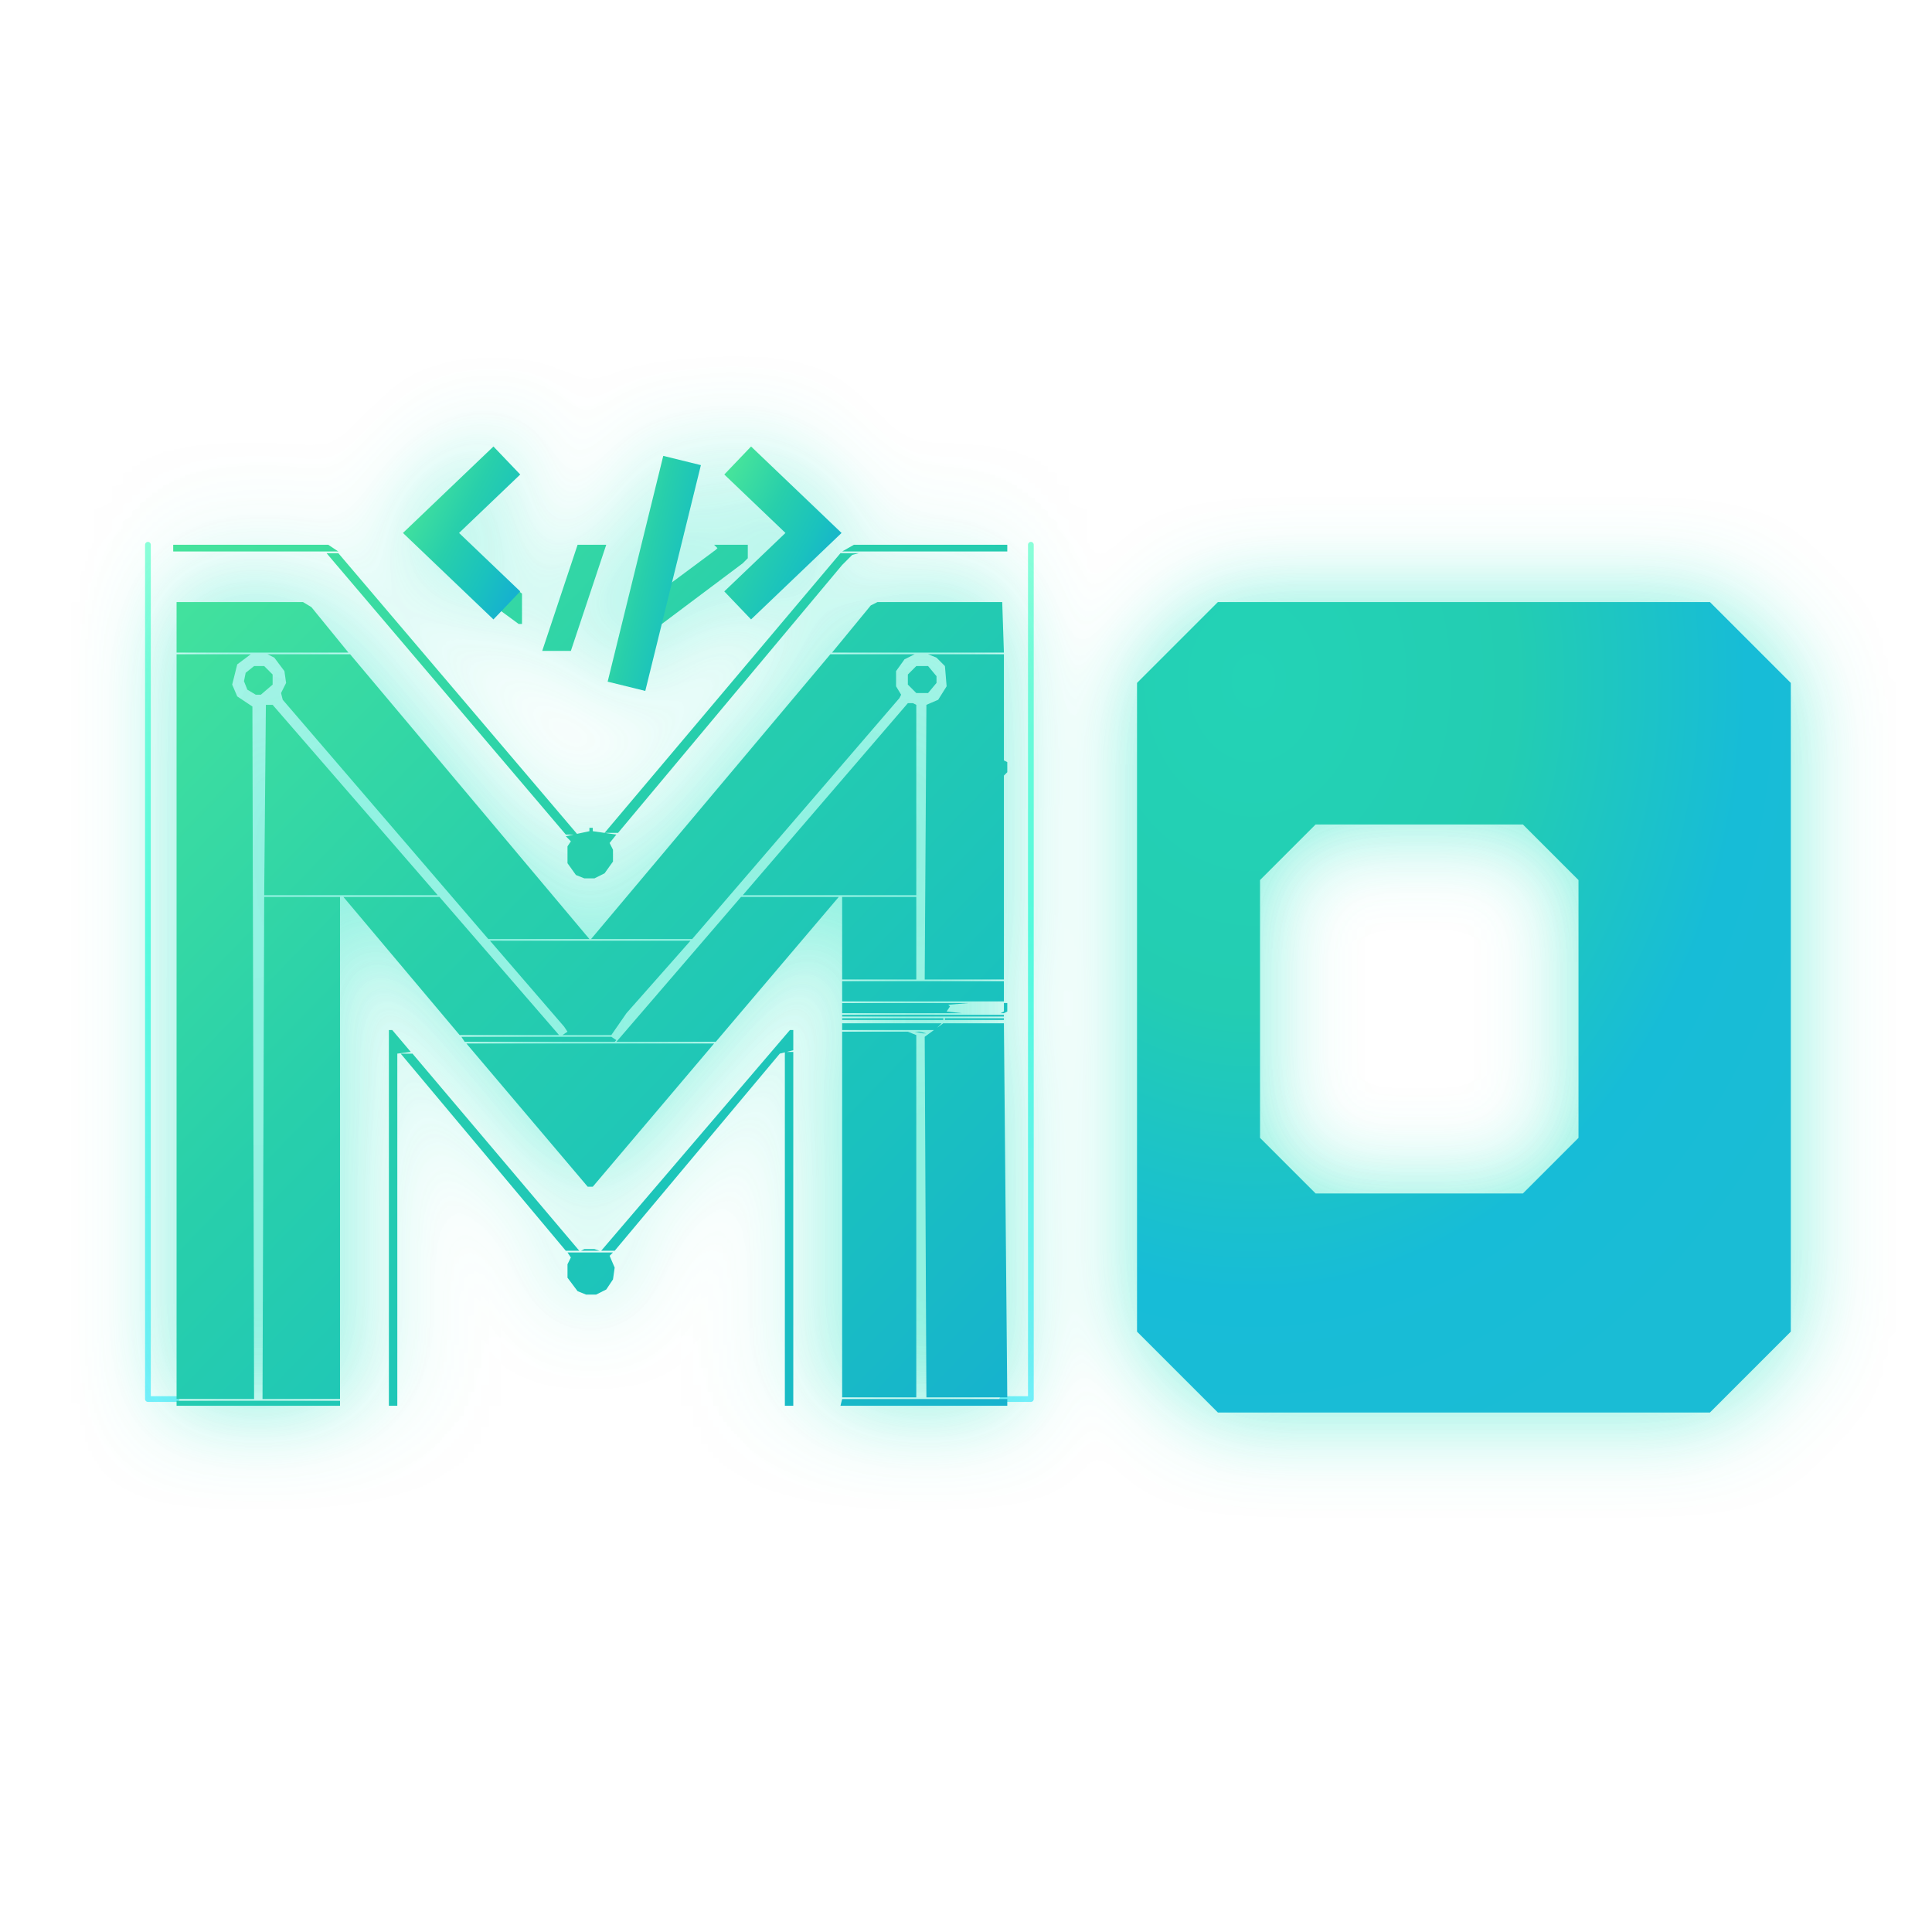
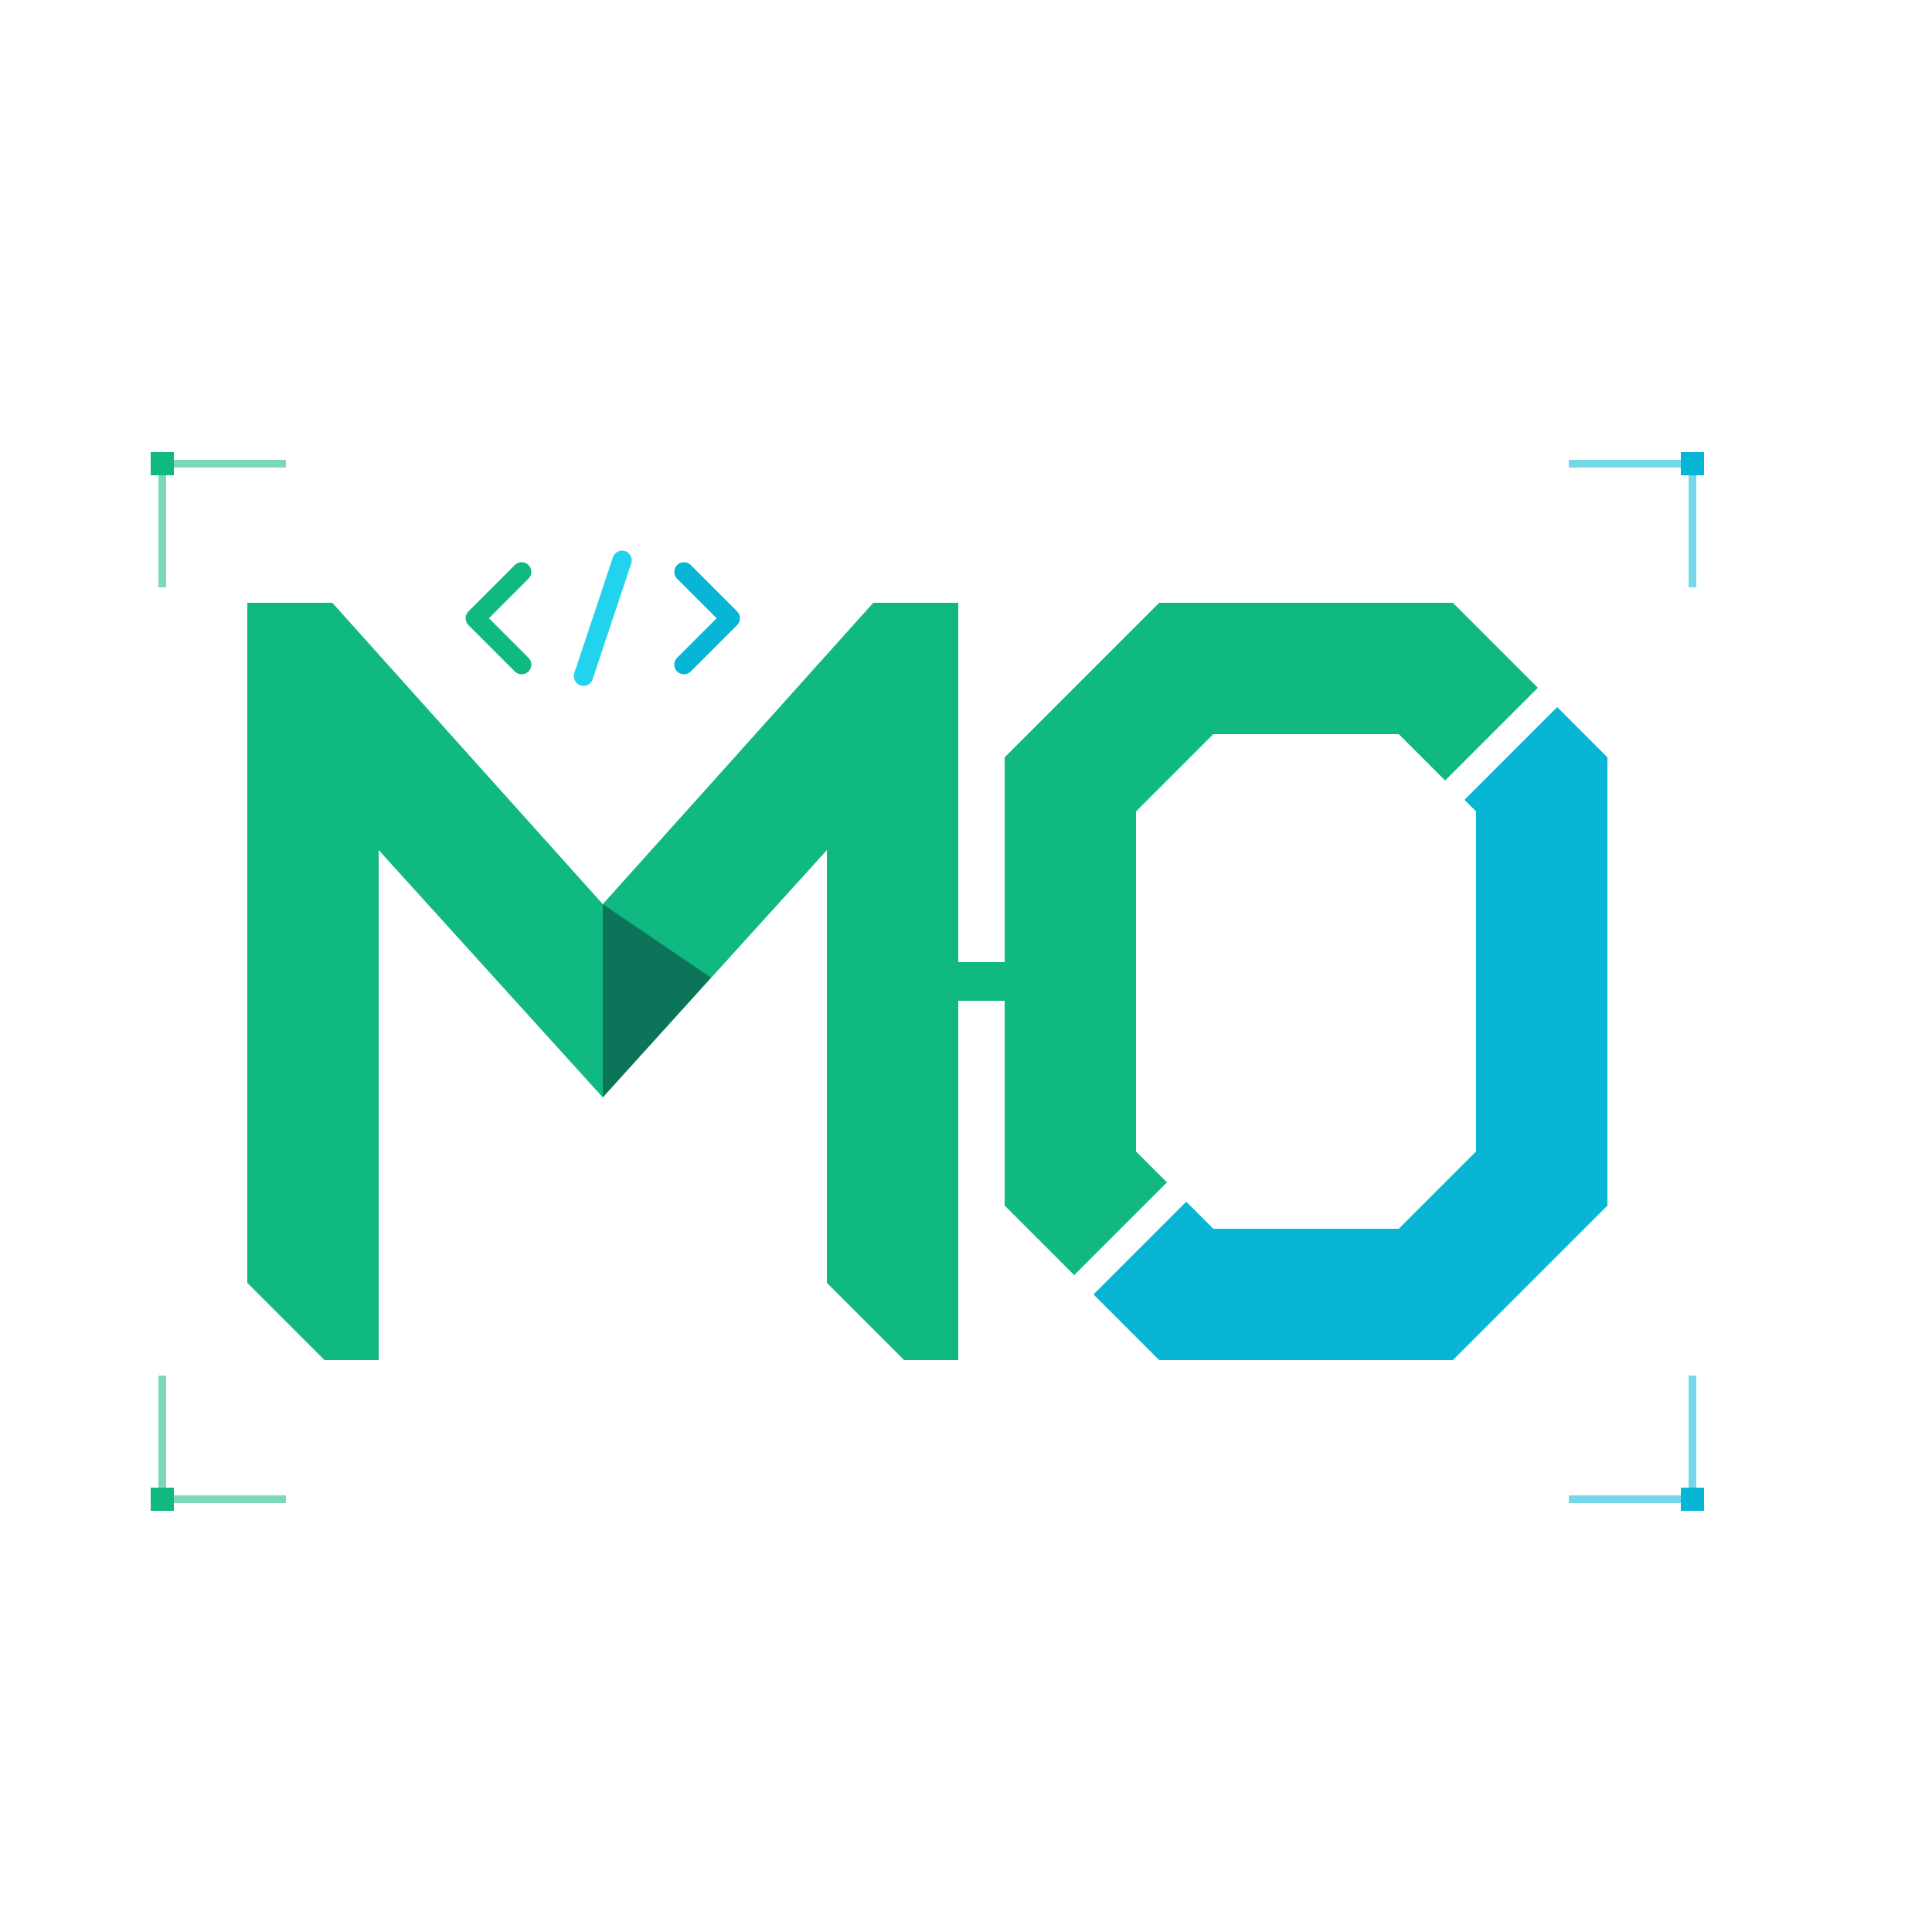
- <svg xmlns="http://www.w3.org/2000/svg" width="512" height="512" viewBox="0 0 512 512">
-   <g transform="translate(-88.953 -75.780) scale(0.44654)">
-     <g>
-       <defs>
-         <linearGradient id="gM" x1="0" y1="0" x2="1" y2="1">
-           <stop offset="0" stop-color="#45E39C" />
-           <stop offset="0.4" stop-color="#28CFAB" />
-           <stop offset="0.75" stop-color="#1AC2BE" />
-           <stop offset="1" stop-color="#16B2CE" />
-         </linearGradient>
-         <radialGradient id="gO" cx="0.18" cy="0.1" r="1.0">
-           <stop offset="0" stop-color="#23D3B6" />
-           <stop offset="0.4" stop-color="#23CDB2" />
-           <stop offset="0.75" stop-color="#17BCD7" />
-           <stop offset="1" stop-color="#1ABCD5" />
-         </radialGradient>
-         <linearGradient id="gW" x1="0" y1="0" x2="0" y2="1">
-           <stop offset="0" stop-color="#8CFFD9" />
-           <stop offset="0.45" stop-color="#5CFFE2" />
-           <stop offset="1" stop-color="#79F0FF" />
-         </linearGradient>
-         <filter id="bloom" x="-25%" y="-25%" width="150%" height="150%" color-interpolation-filters="sRGB">
-           <feGaussianBlur stdDeviation="26" result="wide" />
-           <feColorMatrix in="wide" type="matrix" result="glow" values="0 0 0 0 0.12  0 0 0 0 0.88  0 0 0 0 0.74  0 0 0 0.5 0" />
-           <feGaussianBlur stdDeviation="10" result="mid" />
-           <feColorMatrix in="mid" type="matrix" result="glow2" values="0 0 0 0 0.28  0 0 0 0 0.97  0 0 0 0 0.88  0 0 0 0.28 0" />
-           <feMerge>
-             <feMergeNode in="glow" />
-             <feMergeNode in="glow2" />
-             <feMergeNode in="SourceGraphic" />
-           </feMerge>
-         </filter>
-       </defs>
-       <g fill="none" stroke="url(#gW)" stroke-width="3.4" stroke-linecap="round" stroke-linejoin="round">
-         <path d="M287 493 L287 1000 L304 1000" />
-         <path d="M287 493 L304 493" />
-         <path d="M811 493 L811 1000 L794 1000" />
-         <path d="M811 493 L794 493" />
-         <path d="M794 766 L860 766" />
-       </g>
-       <g filter="url(#bloom)">
-         <path fill="url(#gM)" d="M302 493L302 497L400 497L394 493ZM706 493L699 497L797 497L797 493ZM456 493L456 502L458 504L507 540L509 540L509 522L475 496L474 495L476 493ZM623 493L625 495L624 496L589 522L589 540L592 540L640 504L643 501L643 493ZM542 493L521 556L538 556L559 493ZM304 527L304 557L406 557L384 530L379 527ZM720 527L716 529L693 557L795 557L794 527ZM743 565L738 570L738 576L743 581L750 581L755 575L755 571L750 565ZM350 565L345 569L344 574L346 579L351 582L354 582L361 576L361 570L356 565ZM698 498L558 664L566 664L699 505L705 499L709 498ZM393 498L535 665L542 665L400 498ZM549 661L549 663L535 666L538 669L536 672L536 682L541 689L546 691L552 691L558 688L563 681L563 674L561 670L565 665L551 663L551 661ZM738 587L640 701L743 701L743 588L741 587ZM357 588L356 701L459 701L361 588ZM358 558L362 560L368 568L369 575L366 581L367 585L489 727L549 727L407 558ZM692 558L550 727L610 727L733 584L734 582L731 577L731 568L736 561L742 558ZM750 558L755 560L760 565L761 577L756 585L749 588L748 751L795 751L795 630L797 628L797 622L795 621L795 558ZM699 702L699 751L743 751L743 702ZM699 752L699 764L795 764L795 752ZM699 765L699 771L770 771L761 770L763 767L762 766L774 765ZM795 765L795 770L793 771L795 771L797 770L797 765ZM699 772L699 773L795 773L795 772ZM699 774L699 775L759 775L759 774ZM760 774L760 775L795 775L795 774ZM699 777L699 781L754 781L758 777ZM742 782L747 783L749 783L745 782ZM403 702L472 784L531 784L460 702ZM490 728L534 779L536 782L533 784L562 784L571 771L609 728ZM639 702L565 788L624 788L697 702ZM473 785L475 788L564 788L565 787L562 785ZM476 789L548 874L551 874L623 789ZM668 781L556 912L564 912L662 795L670 793L670 781ZM437 795L535 912L543 912L444 795ZM546 911L544 912L555 912L552 911ZM536 913L538 916L536 920L536 928L542 936L547 938L553 938L559 935L563 929L564 922L561 915L563 913ZM759 777L748 785L749 999L797 999L795 777ZM699 782L699 999L743 999L743 784L738 782ZM304 558L304 1000L350 1000L349 589L340 583L337 576L340 564L348 558ZM356 702L355 1000L401 1000L401 702ZM430 781L430 1004L435 1004L435 795L443 794L432 781ZM665 794L665 1004L670 1004L670 794ZM699 1000L698 1004L797 1004L797 1000ZM304 1001L304 1004L401 1004L401 1001Z" />
-         <path fill="url(#gO)" fill-rule="evenodd" d="M922 527 L1214 527 L1262 575 L1262 960 L1214 1008 L922 1008 L874 960 L874 575Z M980 659 L1103 659 L1136 692 L1136 845 L1103 878 L980 878 L947 845 L947 692Z" />
-         <g fill="none" stroke="url(#gM)" stroke-width="23" stroke-linejoin="miter" stroke-linecap="butt">
-           <path d="M500 443 L455 486 L500 529" />
-           <path d="M637 443 L682 486 L637 529" />
-           <path d="M604 443 L571 577" />
-         </g>
-       </g>
+ <svg xmlns="http://www.w3.org/2000/svg" width="512" height="512" viewBox="0 0 512 512" preserveAspectRatio="xMidYMid meet">
+   <g transform="translate(30.72, 102.4) scale(1.024)">
+     <g fill="none" stroke-width="2">
+       <polyline points="12,52 12,20 44,20" stroke="#10B981" stroke-opacity="0.55" />
+       <polyline points="12,256 12,288 44,288" stroke="#10B981" stroke-opacity="0.55" />
+       <polyline points="376,20 408,20 408,52" stroke="#06B6D4" stroke-opacity="0.55" />
+       <polyline points="376,288 408,288 408,256" stroke="#06B6D4" stroke-opacity="0.55" />
    </g>
+     <rect x="9" y="17" width="6" height="6" fill="#10B981" />
+     <rect x="9" y="285" width="6" height="6" fill="#10B981" />
+     <rect x="405" y="17" width="6" height="6" fill="#06B6D4" />
+     <rect x="405" y="285" width="6" height="6" fill="#06B6D4" />
+     <path d="M 34,232 L 54,252 L 68,252 L 68,120 L 126,184 L 126,134 L 56,56 L 34,56 Z" fill="#10B981" />
+     <path d="M 126,134 L 126,184 L 184,120 L 184,232 L 204,252 L 218,252 L 218,56 L 196,56 Z" fill="#10B981" />
+     <polygon points="126,134 126,184 154,153" fill="#071F29" fill-opacity="0.45" />
+     <g fill="none" stroke-width="5" stroke-linecap="round" stroke-linejoin="round">
+       <polyline points="105,48 93,60 105,72" stroke="#10B981" />
+       <line x1="131" y1="45" x2="121" y2="75" stroke="#22D3EE" />
+       <polyline points="147,48 159,60 147,72" stroke="#06B6D4" />
+     </g>
+     <path d="M 248,230 L 230,212 L 230,96 L 270,56 L 346,56 L 368,78 L 344,102 L 332,90 L 284,90 L 264,110 L 264,198 L 272,206 Z" fill="#10B981" />
+     <path d="M 373,83 L 386,96 L 386,212 L 346,252 L 270,252 L 253,235 L 277,211 L 284,218 L 332,218 L 352,198 L 352,110 L 349,107 Z" fill="#06B6D4" />
+     <polygon points="204,146 244,146 238,162 198,162" fill="#00000000" />
+     <polygon points="206,149 242,149 238,159 202,159" fill="#10B981" />
  </g>
</svg>
